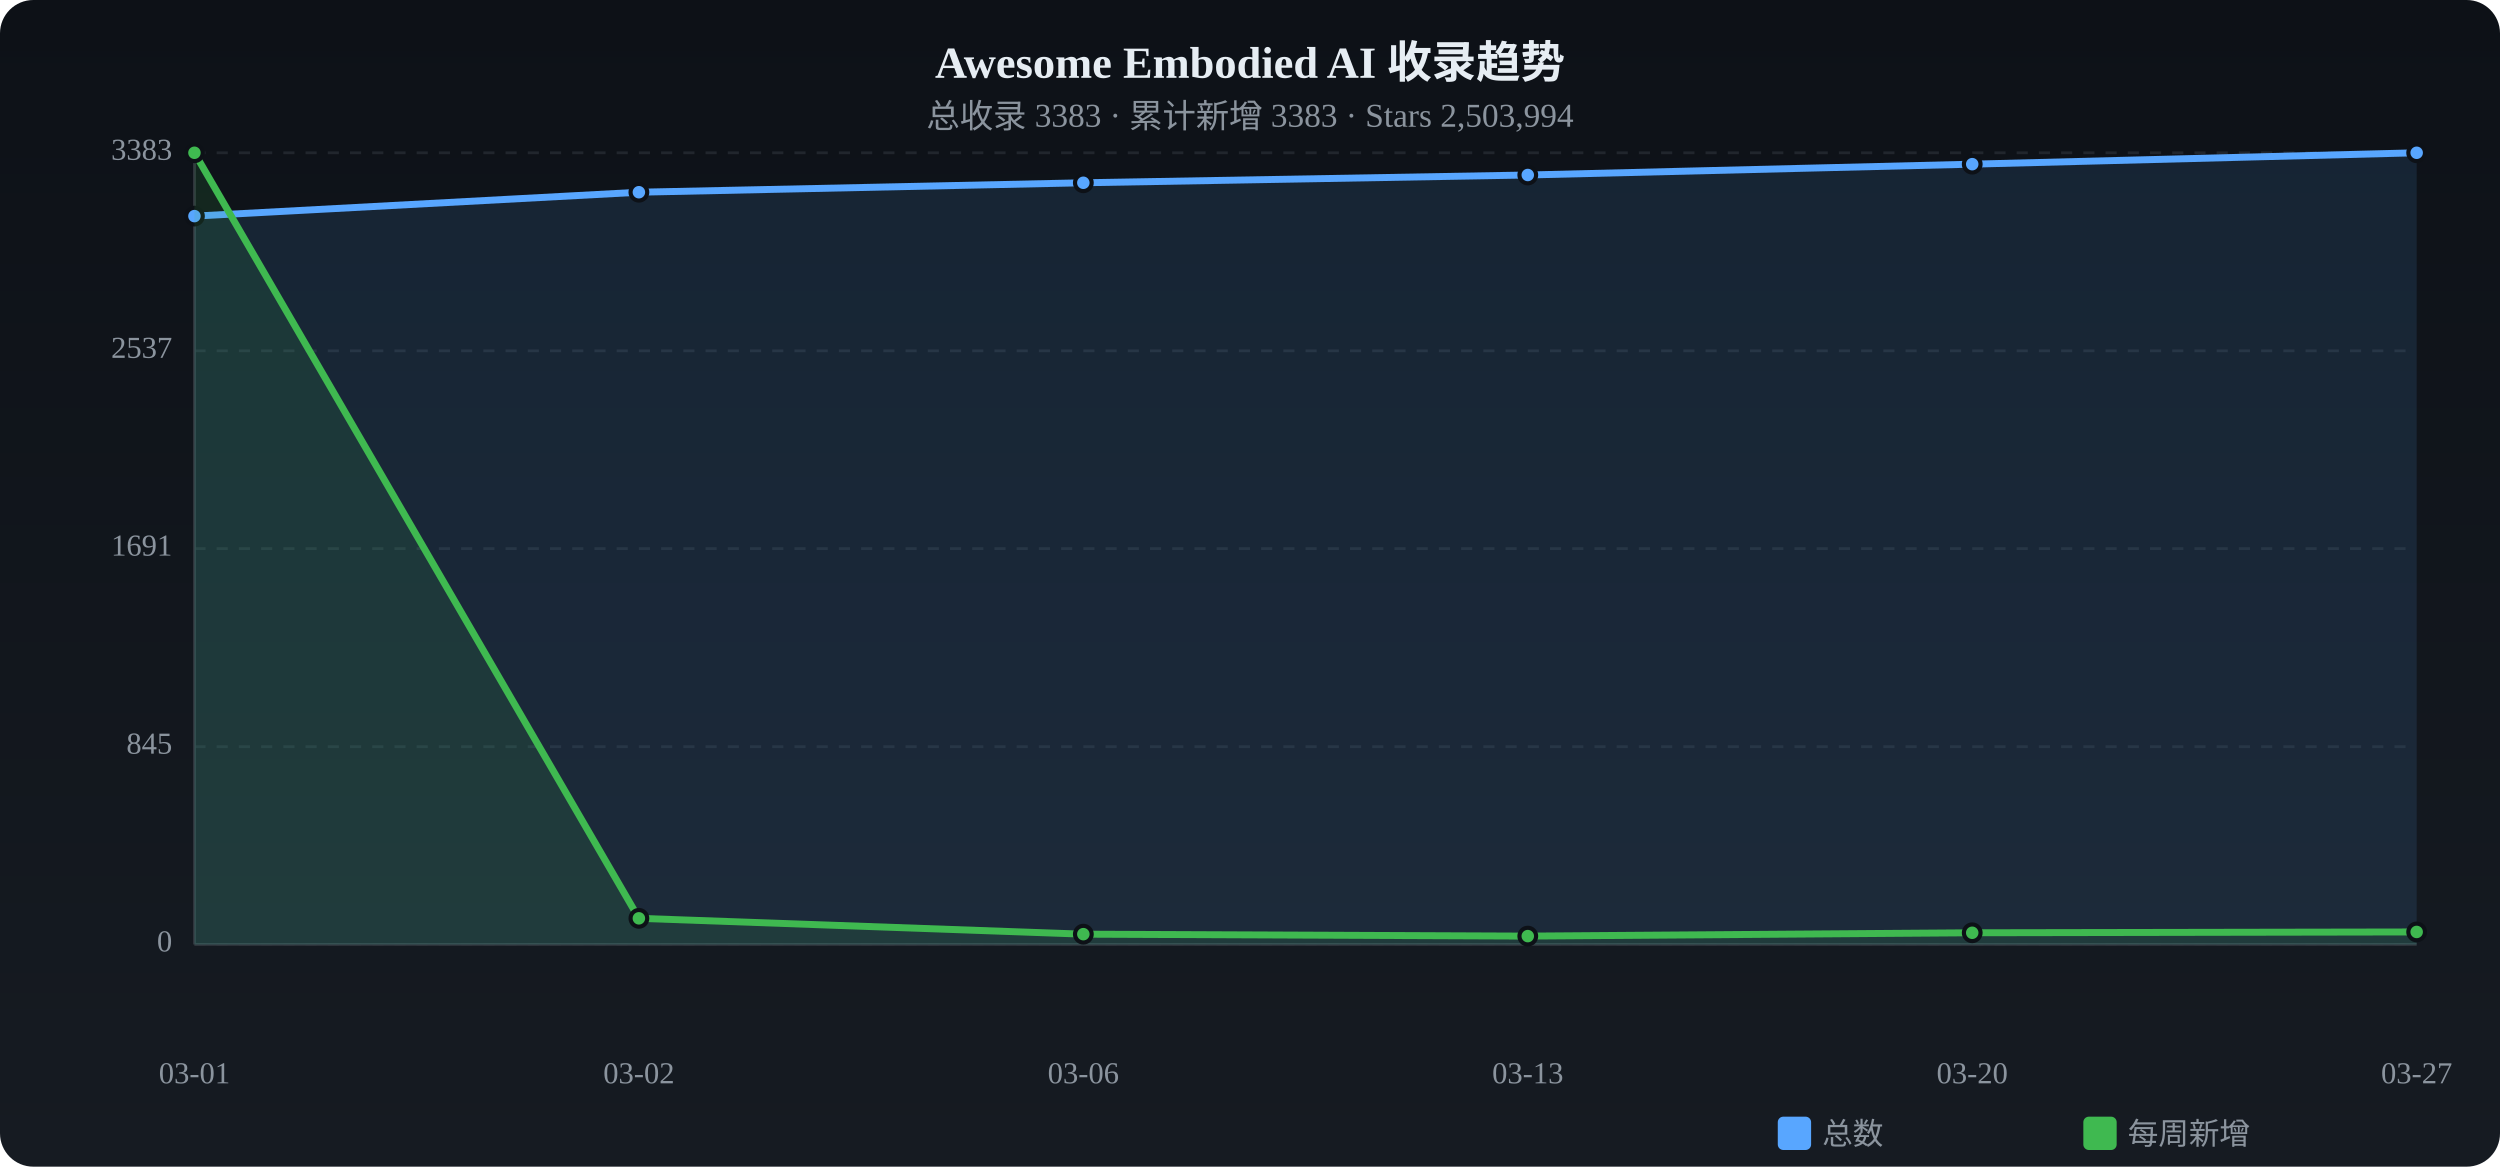
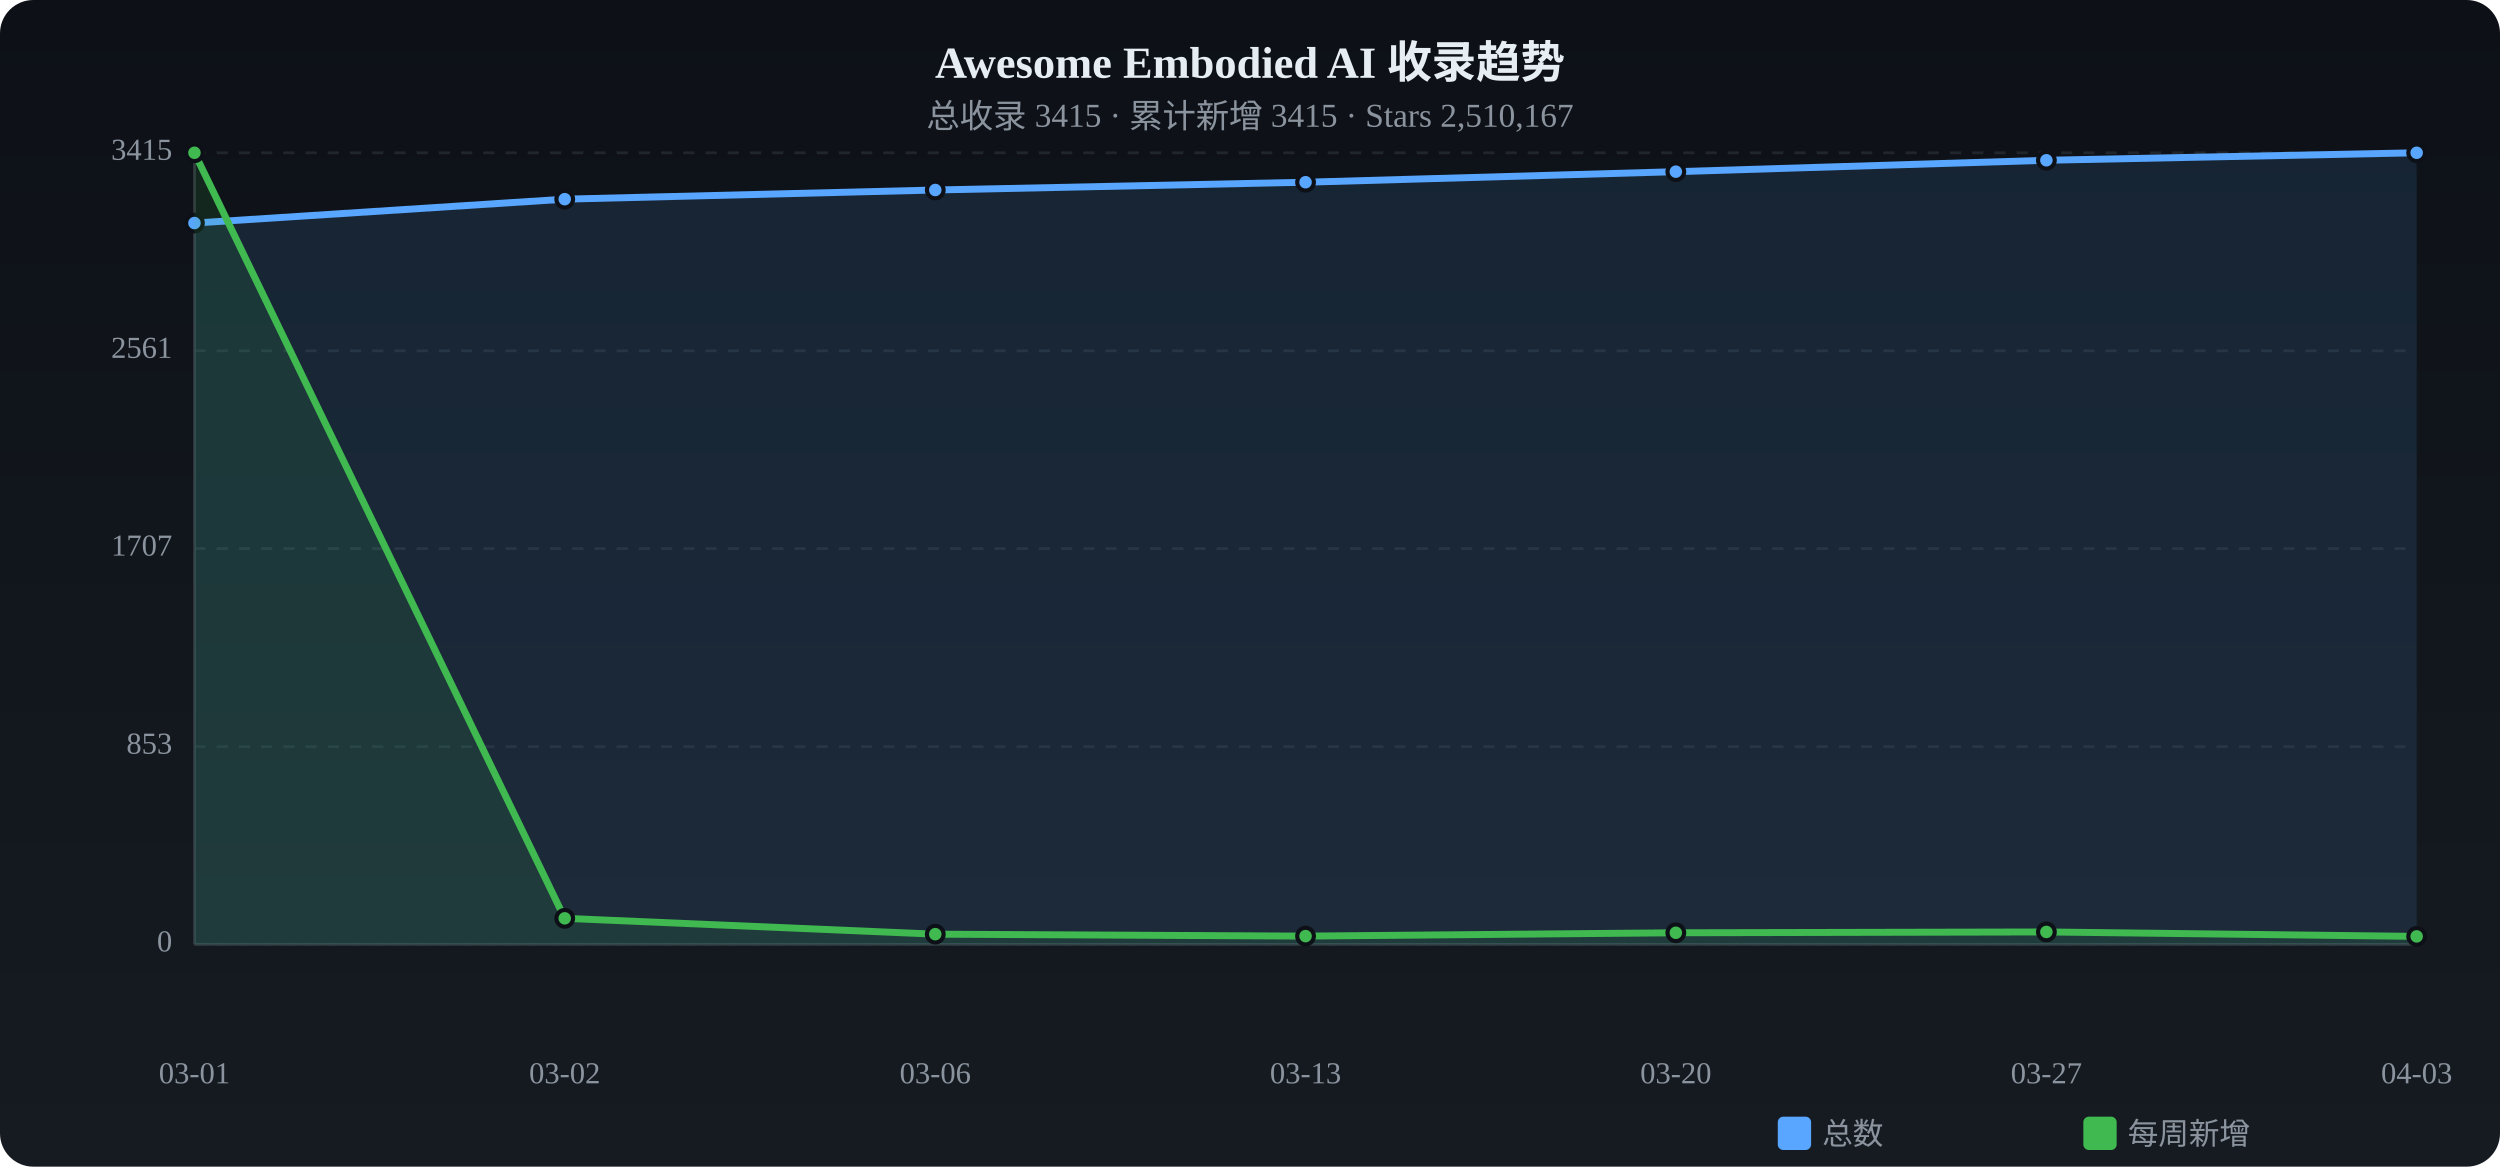
<svg xmlns="http://www.w3.org/2000/svg" viewBox="0 0 900 420" width="900" height="420">
  <defs>
    <linearGradient id="tbg" x1="0%" y1="0%" x2="0%" y2="100%">
      <stop offset="0%" stop-color="#0d1117" />
      <stop offset="100%" stop-color="#161b22" />
    </linearGradient>
  </defs>
  <rect width="900" height="420" rx="12" fill="url(#tbg)" />
  <text x="450.0" y="28" text-anchor="middle" fill="#e6edf3" font-size="16" font-weight="bold">Awesome Embodied AI 收录趋势</text>
-   <text x="450.0" y="46" text-anchor="middle" fill="#8b949e" font-size="12">总收录 3383 · 累计新增 3383 · Stars 2,503,994</text>
+   <text x="450.0" y="46" text-anchor="middle" fill="#8b949e" font-size="12">总收录 3415 · 累计新增 3415 · Stars 2,510,167</text>
  <text x="62" y="340.0" text-anchor="end" fill="#8b949e" font-size="11" dominant-baseline="middle">0</text>
  <line x1="70" y1="340.0" x2="870" y2="340.0" stroke="#21262d" stroke-dasharray="4 4" />
-   <text x="62" y="268.8" text-anchor="end" fill="#8b949e" font-size="11" dominant-baseline="middle">845</text>
+   <text x="62" y="268.8" text-anchor="end" fill="#8b949e" font-size="11" dominant-baseline="middle">853</text>
  <line x1="70" y1="268.8" x2="870" y2="268.8" stroke="#21262d" stroke-dasharray="4 4" />
-   <text x="62" y="197.5" text-anchor="end" fill="#8b949e" font-size="11" dominant-baseline="middle">1691</text>
+   <text x="62" y="197.5" text-anchor="end" fill="#8b949e" font-size="11" dominant-baseline="middle">1707</text>
  <line x1="70" y1="197.5" x2="870" y2="197.5" stroke="#21262d" stroke-dasharray="4 4" />
-   <text x="62" y="126.3" text-anchor="end" fill="#8b949e" font-size="11" dominant-baseline="middle">2537</text>
+   <text x="62" y="126.3" text-anchor="end" fill="#8b949e" font-size="11" dominant-baseline="middle">2561</text>
  <line x1="70" y1="126.3" x2="870" y2="126.3" stroke="#21262d" stroke-dasharray="4 4" />
-   <text x="62" y="55.0" text-anchor="end" fill="#8b949e" font-size="11" dominant-baseline="middle">3383</text>
+   <text x="62" y="55.0" text-anchor="end" fill="#8b949e" font-size="11" dominant-baseline="middle">3415</text>
  <line x1="70" y1="55.0" x2="870" y2="55.0" stroke="#21262d" stroke-dasharray="4 4" />
  <line x1="70" y1="55" x2="70" y2="340" stroke="#30363d" />
  <line x1="70" y1="340" x2="870" y2="340" stroke="#30363d" />
-   <path d="M70.0,77.8 L230.0,69.2 L390.0,65.8 L550.0,63.0 L710.0,59.1 L870.0,55.0 L870.0,340 L70.0,340 Z" fill="#58a6ff" opacity="0.12" />
-   <polyline points="70.0,77.8 230.0,69.2 390.0,65.8 550.0,63.0 710.0,59.1 870.0,55.0" fill="none" stroke="#58a6ff" stroke-width="2.5" stroke-linecap="round" stroke-linejoin="round" />
-   <circle cx="70.0" cy="77.8" r="3" fill="#58a6ff" stroke="#0d1117" stroke-width="1.5" />
-   <circle cx="230.0" cy="69.2" r="3" fill="#58a6ff" stroke="#0d1117" stroke-width="1.5" />
-   <circle cx="390.0" cy="65.8" r="3" fill="#58a6ff" stroke="#0d1117" stroke-width="1.5" />
-   <circle cx="550.0" cy="63.0" r="3" fill="#58a6ff" stroke="#0d1117" stroke-width="1.5" />
-   <circle cx="710.0" cy="59.1" r="3" fill="#58a6ff" stroke="#0d1117" stroke-width="1.5" />
+   <path d="M70.0,80.3 L203.3,71.7 L336.7,68.4 L470.0,65.6 L603.3,61.8 L736.7,57.7 L870.0,55.0 L870.0,340 L70.0,340 Z" fill="#58a6ff" opacity="0.12" />
+   <polyline points="70.0,80.3 203.3,71.7 336.7,68.4 470.0,65.6 603.3,61.8 736.7,57.7 870.0,55.0" fill="none" stroke="#58a6ff" stroke-width="2.5" stroke-linecap="round" stroke-linejoin="round" />
+   <circle cx="70.0" cy="80.3" r="3" fill="#58a6ff" stroke="#0d1117" stroke-width="1.5" />
+   <circle cx="203.3" cy="71.7" r="3" fill="#58a6ff" stroke="#0d1117" stroke-width="1.5" />
+   <circle cx="336.7" cy="68.4" r="3" fill="#58a6ff" stroke="#0d1117" stroke-width="1.5" />
+   <circle cx="470.0" cy="65.6" r="3" fill="#58a6ff" stroke="#0d1117" stroke-width="1.5" />
+   <circle cx="603.3" cy="61.8" r="3" fill="#58a6ff" stroke="#0d1117" stroke-width="1.5" />
+   <circle cx="736.7" cy="57.7" r="3" fill="#58a6ff" stroke="#0d1117" stroke-width="1.5" />
  <circle cx="870.0" cy="55.0" r="3" fill="#58a6ff" stroke="#0d1117" stroke-width="1.5" />
-   <path d="M70.0,55.0 L230.0,330.6 L390.0,336.3 L550.0,337.0 L710.0,335.8 L870.0,335.5 L870.0,340 L70.0,340 Z" fill="#3fb950" opacity="0.12" />
-   <polyline points="70.0,55.0 230.0,330.6 390.0,336.3 550.0,337.0 710.0,335.8 870.0,335.5" fill="none" stroke="#3fb950" stroke-width="2.5" stroke-linecap="round" stroke-linejoin="round" />
+   <path d="M70.0,55.0 L203.3,330.6 L336.7,336.3 L470.0,337.0 L603.3,335.8 L736.7,335.5 L870.0,337.1 L870.0,340 L70.0,340 Z" fill="#3fb950" opacity="0.12" />
+   <polyline points="70.0,55.0 203.3,330.6 336.7,336.3 470.0,337.0 603.3,335.8 736.7,335.5 870.0,337.1" fill="none" stroke="#3fb950" stroke-width="2.5" stroke-linecap="round" stroke-linejoin="round" />
  <circle cx="70.0" cy="55.0" r="3" fill="#3fb950" stroke="#0d1117" stroke-width="1.5" />
-   <circle cx="230.0" cy="330.6" r="3" fill="#3fb950" stroke="#0d1117" stroke-width="1.5" />
-   <circle cx="390.0" cy="336.3" r="3" fill="#3fb950" stroke="#0d1117" stroke-width="1.5" />
-   <circle cx="550.0" cy="337.0" r="3" fill="#3fb950" stroke="#0d1117" stroke-width="1.5" />
-   <circle cx="710.0" cy="335.8" r="3" fill="#3fb950" stroke="#0d1117" stroke-width="1.5" />
-   <circle cx="870.0" cy="335.5" r="3" fill="#3fb950" stroke="#0d1117" stroke-width="1.5" />
+   <circle cx="203.3" cy="330.6" r="3" fill="#3fb950" stroke="#0d1117" stroke-width="1.5" />
+   <circle cx="336.7" cy="336.3" r="3" fill="#3fb950" stroke="#0d1117" stroke-width="1.5" />
+   <circle cx="470.0" cy="337.0" r="3" fill="#3fb950" stroke="#0d1117" stroke-width="1.5" />
+   <circle cx="603.3" cy="335.8" r="3" fill="#3fb950" stroke="#0d1117" stroke-width="1.5" />
+   <circle cx="736.7" cy="335.5" r="3" fill="#3fb950" stroke="#0d1117" stroke-width="1.5" />
+   <circle cx="870.0" cy="337.1" r="3" fill="#3fb950" stroke="#0d1117" stroke-width="1.5" />
  <text x="70.0" y="390" text-anchor="middle" fill="#8b949e" font-size="11">03-01</text>
-   <text x="230.0" y="390" text-anchor="middle" fill="#8b949e" font-size="11">03-02</text>
-   <text x="390.0" y="390" text-anchor="middle" fill="#8b949e" font-size="11">03-06</text>
-   <text x="550.0" y="390" text-anchor="middle" fill="#8b949e" font-size="11">03-13</text>
-   <text x="710.0" y="390" text-anchor="middle" fill="#8b949e" font-size="11">03-20</text>
-   <text x="870.0" y="390" text-anchor="middle" fill="#8b949e" font-size="11">03-27</text>
+   <text x="203.3" y="390" text-anchor="middle" fill="#8b949e" font-size="11">03-02</text>
+   <text x="336.7" y="390" text-anchor="middle" fill="#8b949e" font-size="11">03-06</text>
+   <text x="470.0" y="390" text-anchor="middle" fill="#8b949e" font-size="11">03-13</text>
+   <text x="603.3" y="390" text-anchor="middle" fill="#8b949e" font-size="11">03-20</text>
+   <text x="736.7" y="390" text-anchor="middle" fill="#8b949e" font-size="11">03-27</text>
+   <text x="870.0" y="390" text-anchor="middle" fill="#8b949e" font-size="11">04-03</text>
  <rect x="640" y="402" width="12" height="12" rx="2" fill="#58a6ff" />
  <text x="656" y="412" fill="#8b949e" font-size="11">总数</text>
  <rect x="750" y="402" width="12" height="12" rx="2" fill="#3fb950" />
  <text x="766" y="412" fill="#8b949e" font-size="11">每周新增</text>
</svg>
